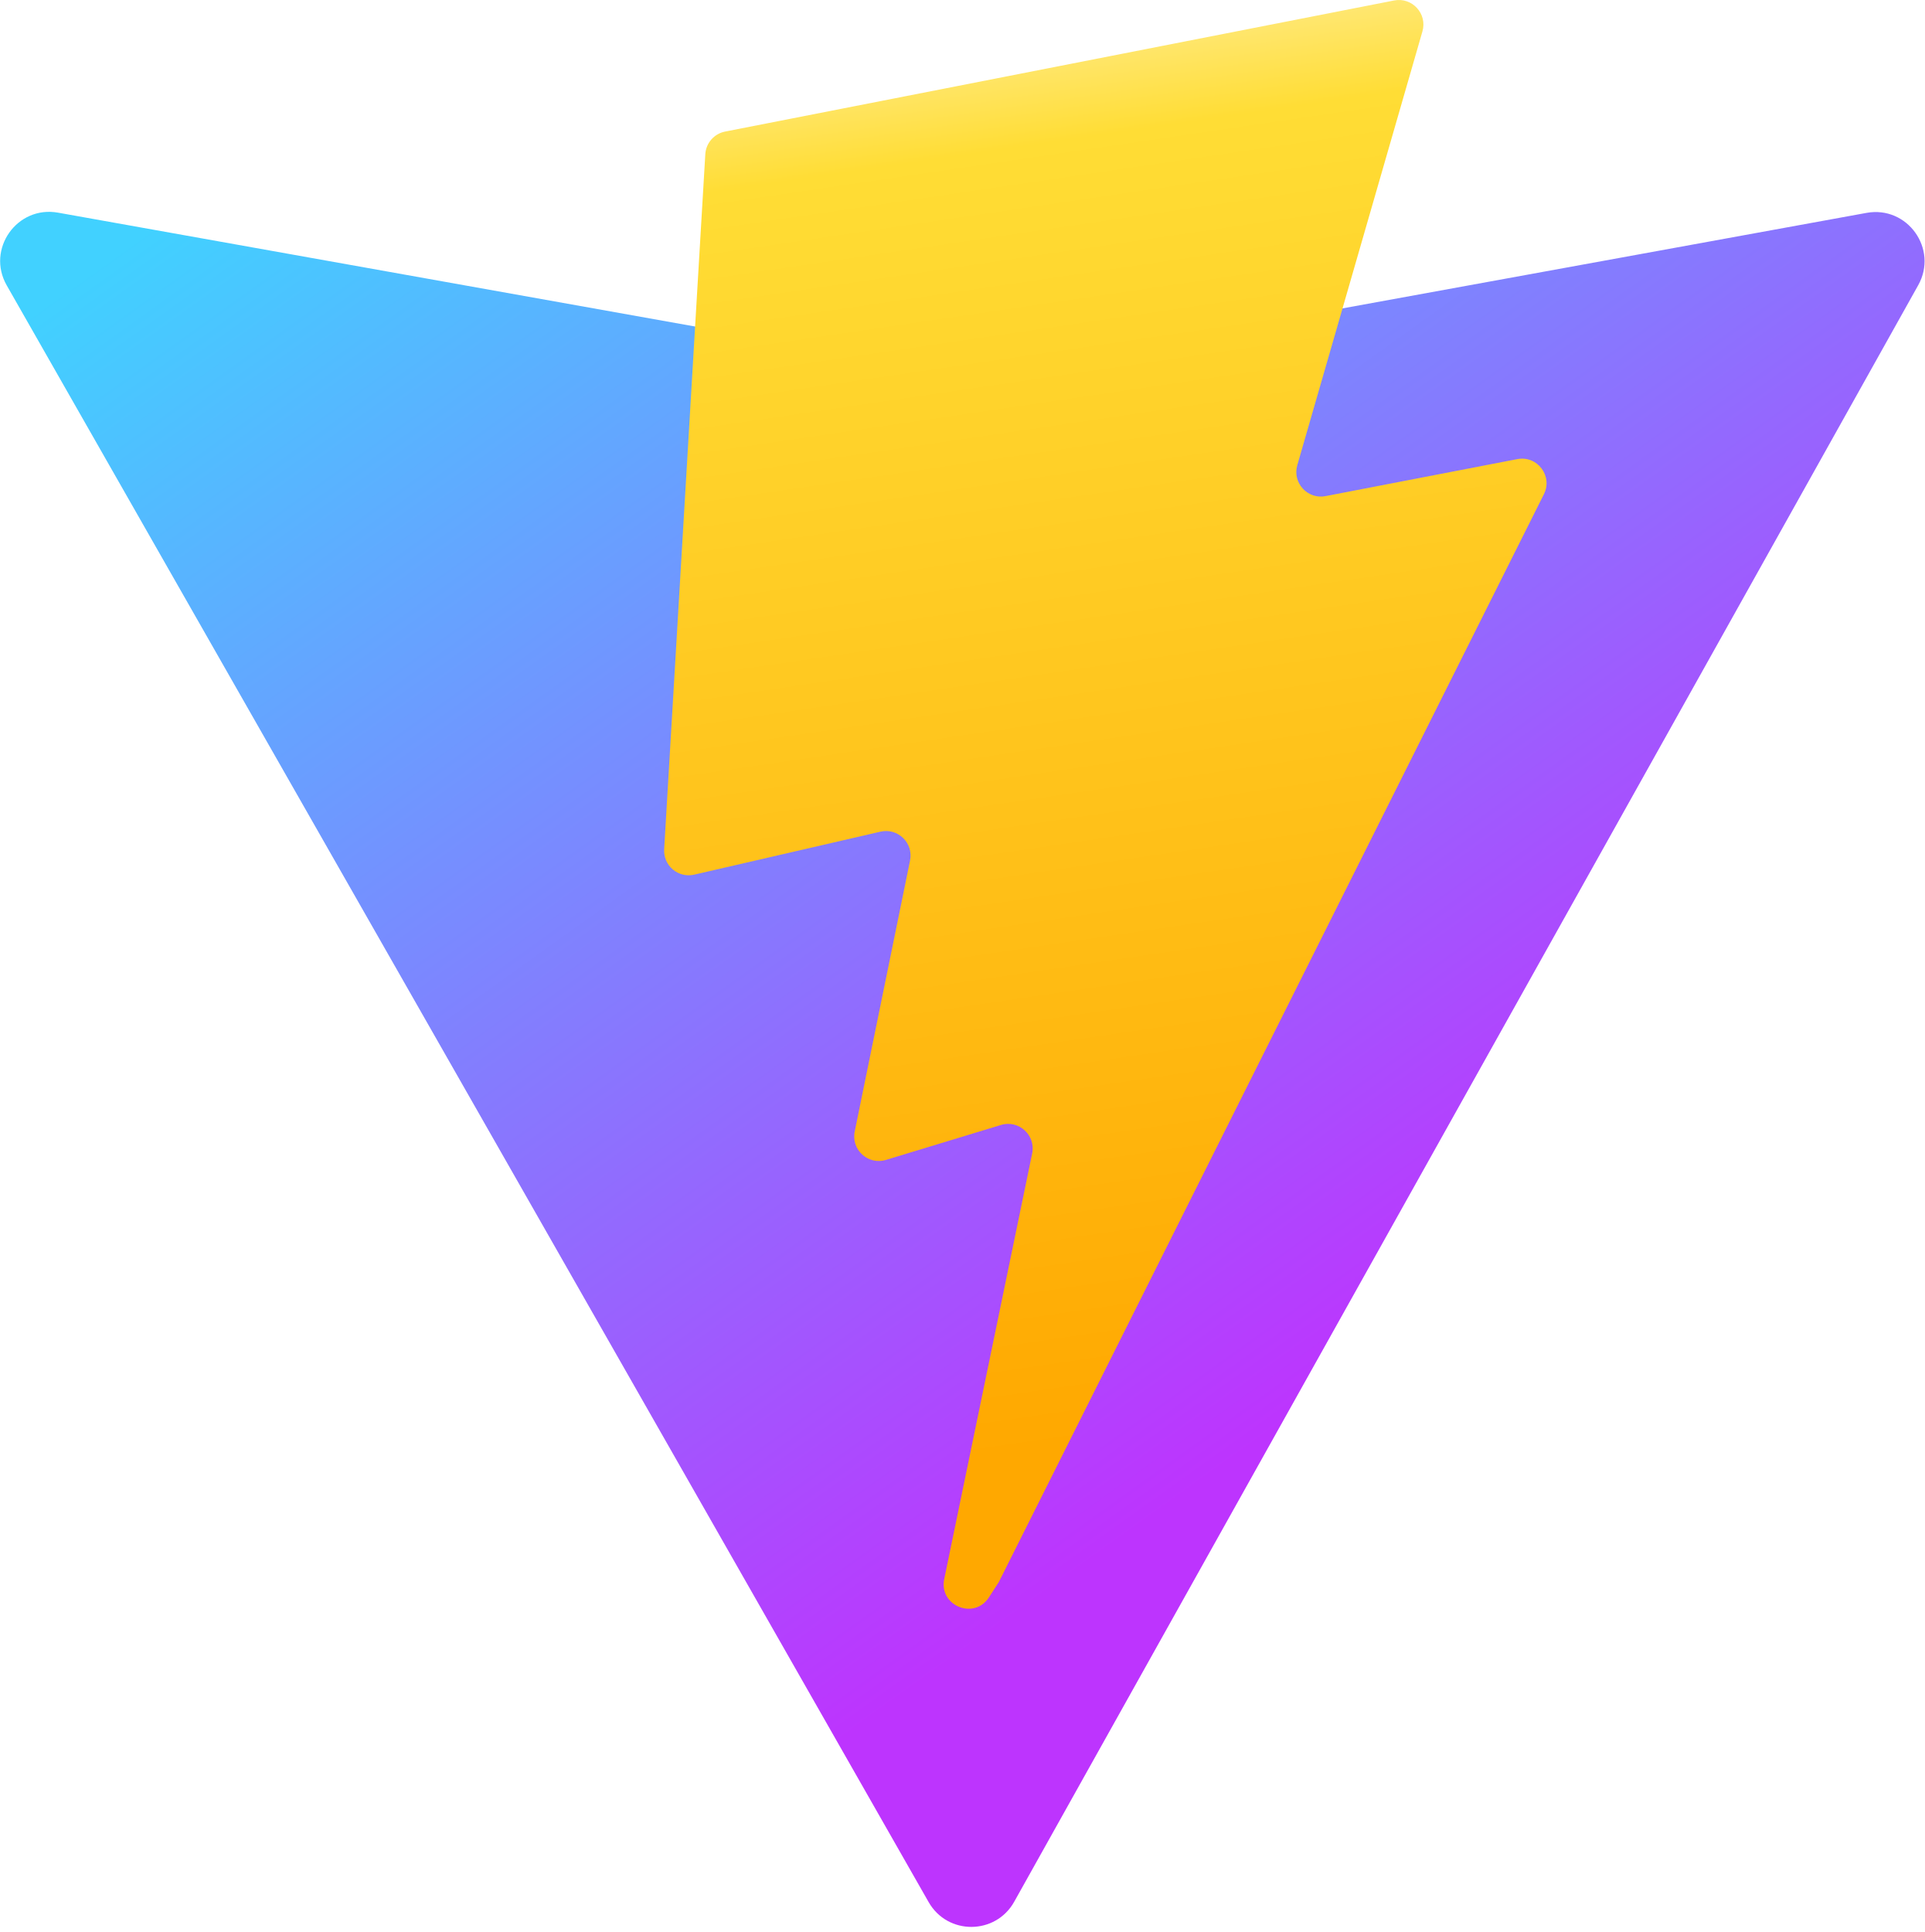
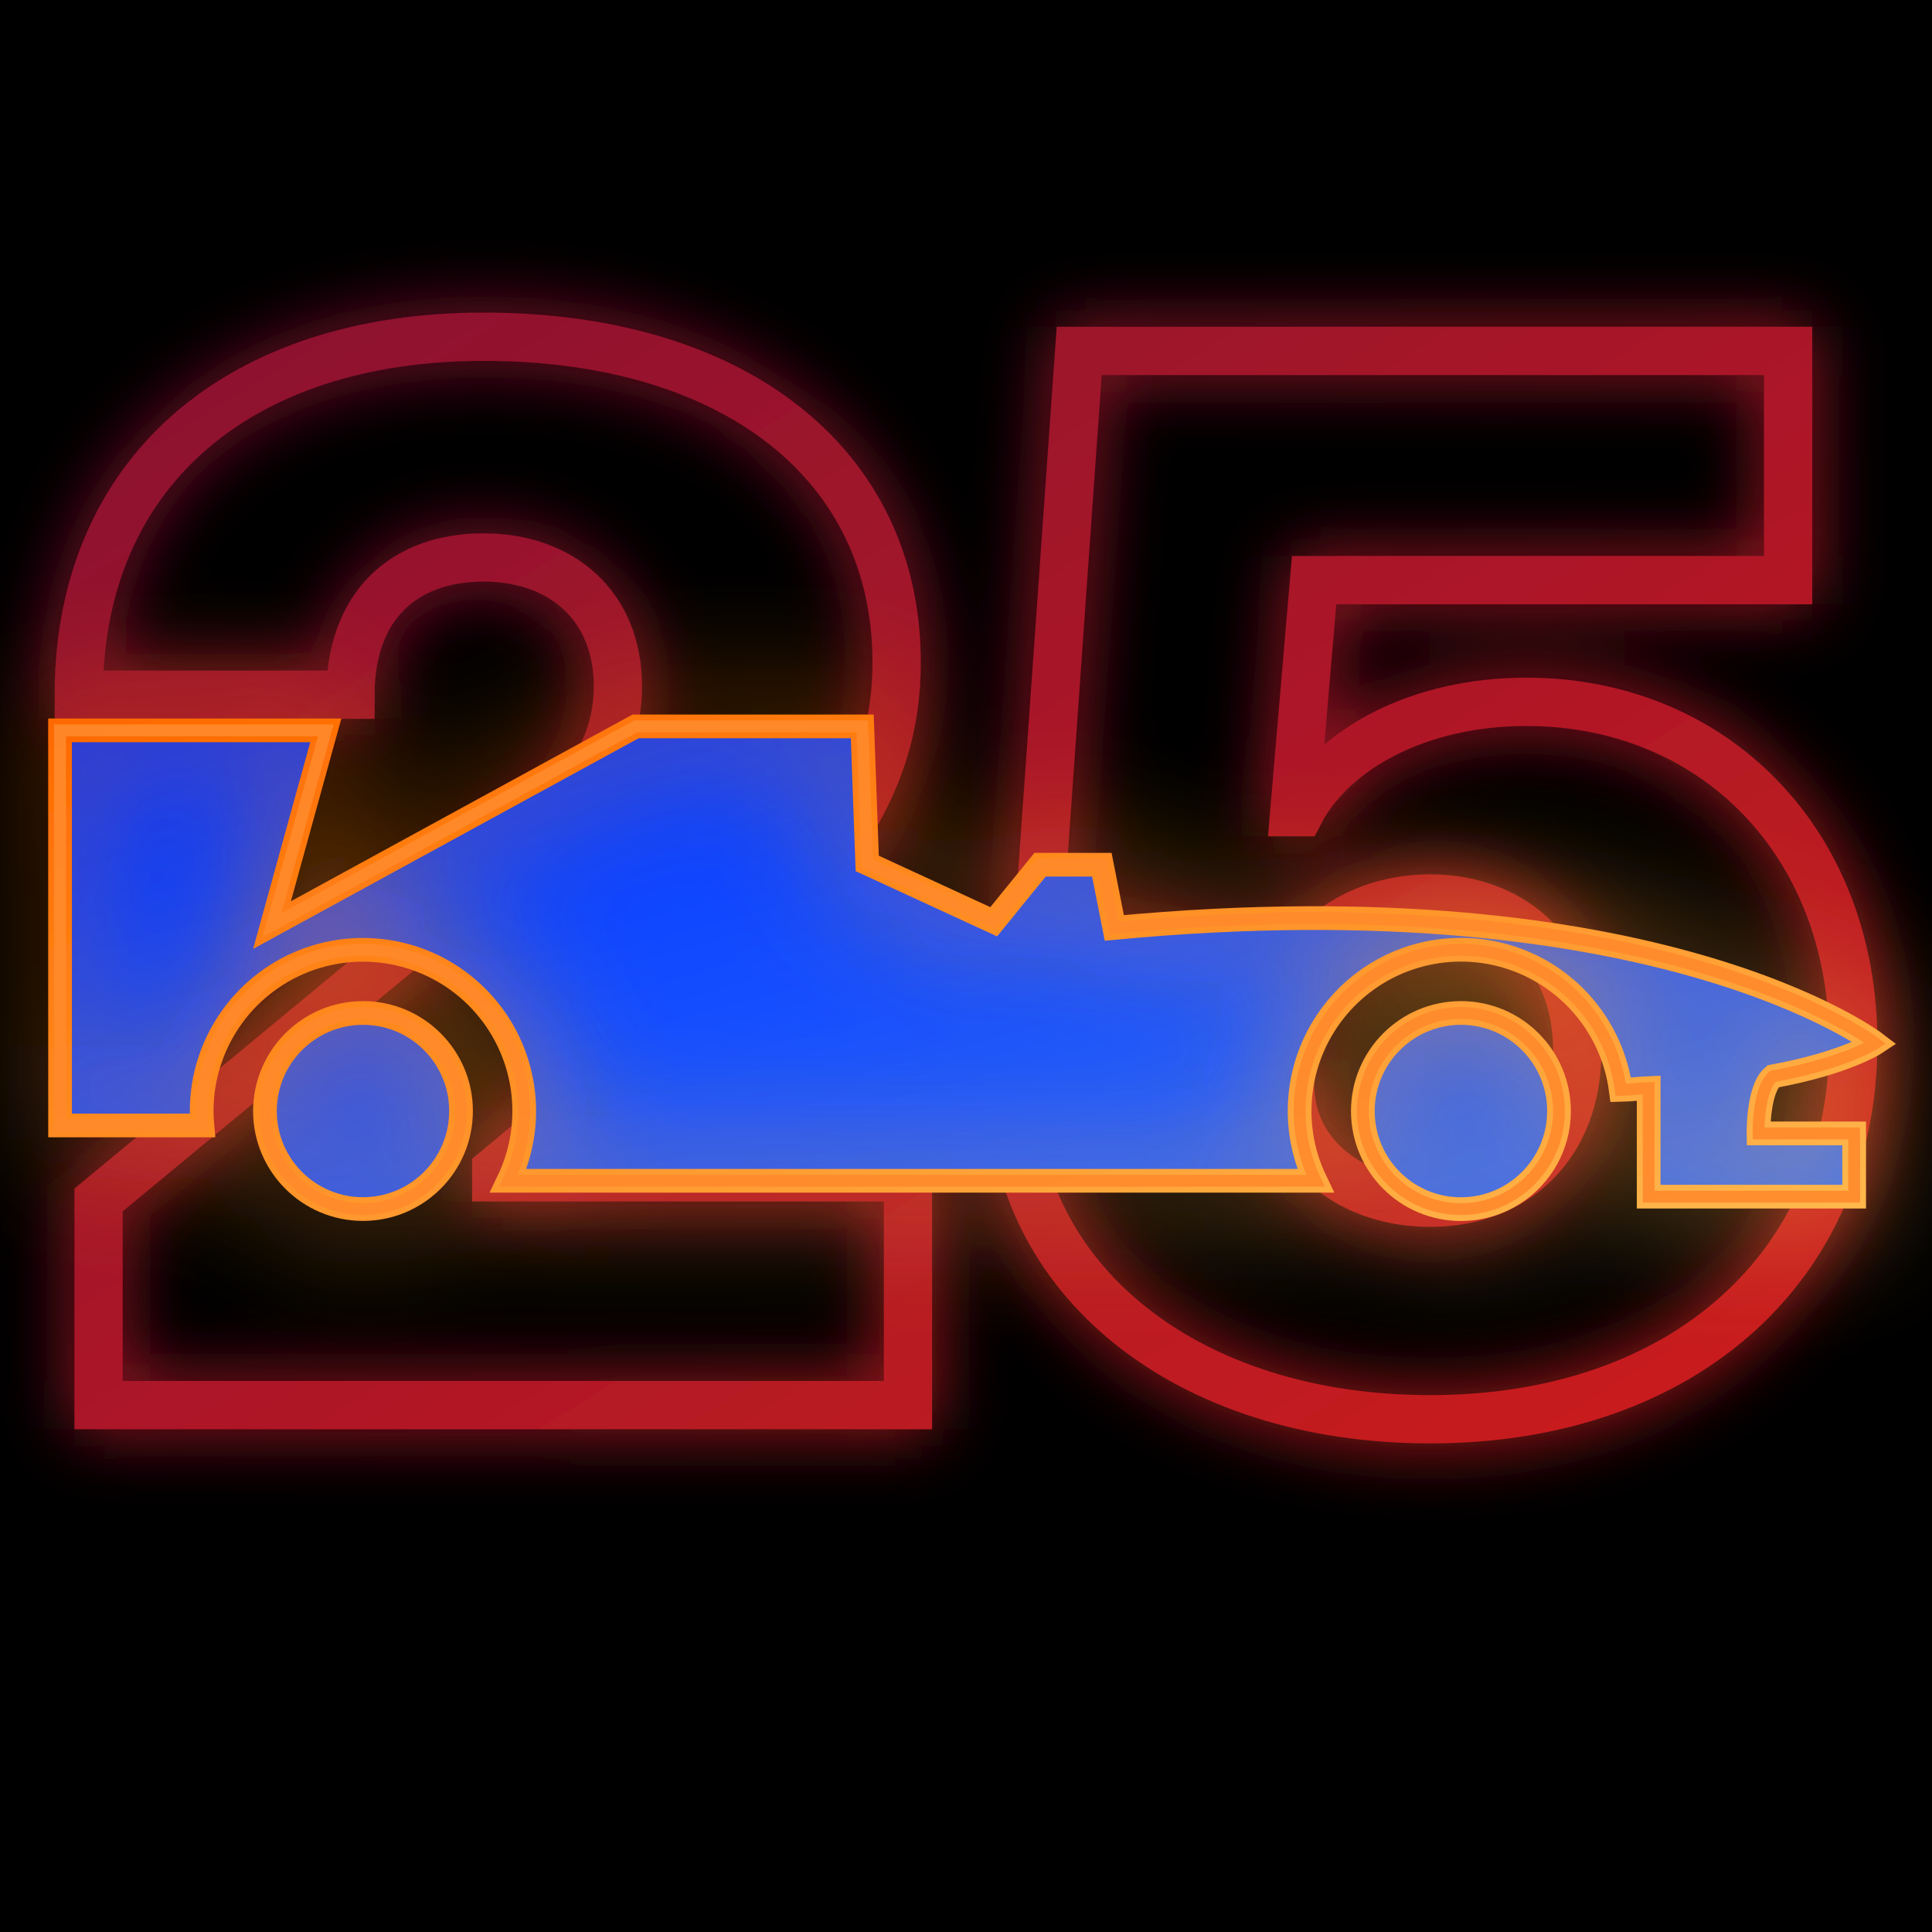
- <svg xmlns="http://www.w3.org/2000/svg" aria-hidden="true" role="img" class="iconify iconify--logos" width="31.88" height="32" preserveAspectRatio="xMidYMid meet" viewBox="0 0 256 257">
+ <svg xmlns="http://www.w3.org/2000/svg" viewBox="-160 -180 880 880" width="1024" height="1024" role="img" aria-label="Neon Grid 25 Icon" preserveAspectRatio="xMidYMid meet" style="overflow:hidden; background:#000">
  <defs>
-     <linearGradient id="IconifyId1813088fe1fbc01fb466" x1="-.828%" x2="57.636%" y1="7.652%" y2="78.411%">
-       <stop offset="0%" stop-color="#41D1FF" />
-       <stop offset="100%" stop-color="#BD34FE" />
+     <linearGradient id="neonGrad25" x1="0" y1="0" x2="1" y2="1">
+       <stop offset="0%" stop-color="#ad163cff" />
+       <stop offset="100%" stop-color="#ff2525ff" />
    </linearGradient>
-     <linearGradient id="IconifyId1813088fe1fbc01fb467" x1="43.376%" x2="50.316%" y1="2.242%" y2="89.03%">
-       <stop offset="0%" stop-color="#FFEA83" />
-       <stop offset="8.333%" stop-color="#FFDD35" />
-       <stop offset="100%" stop-color="#FFA800" />
+     <linearGradient id="blueBody" x1="0" y1="0" x2="1" y2="1">
+       <stop offset="0%" stop-color="#0033FF" />
+       <stop offset="100%" stop-color="#2B6BFF" />
    </linearGradient>
+     <linearGradient id="orangeStroke" x1="0" y1="0" x2="1" y2="1">
+       <stop offset="0%" stop-color="#FF6A00" />
+       <stop offset="100%" stop-color="#FFB84D" />
+     </linearGradient>
+     <filter id="glow" x="-200%" y="-200%" width="600%" height="600%">
+       <feGaussianBlur stdDeviation="16" result="b" />
+       <feMerge>
+         <feMergeNode in="b" />
+         <feMergeNode in="SourceGraphic" />
+       </feMerge>
+     </filter>
+     <filter id="softGlow" x="-200%" y="-200%" width="500%" height="500%">
+       <feGaussianBlur stdDeviation="9" result="s" />
+       <feMerge>
+         <feMergeNode in="s" />
+         <feMergeNode in="SourceGraphic" />
+       </feMerge>
+     </filter>
  </defs>
-   <path fill="url(#IconifyId1813088fe1fbc01fb466)" d="M255.153 37.938L134.897 252.976c-2.483 4.44-8.862 4.466-11.382.048L.875 37.958c-2.746-4.814 1.371-10.646 6.827-9.67l120.385 21.517a6.537 6.537 0 0 0 2.322-.004l117.867-21.483c5.438-.991 9.574 4.796 6.877 9.62Z" />
-   <path fill="url(#IconifyId1813088fe1fbc01fb467)" d="M185.432.063L96.44 17.501a3.268 3.268 0 0 0-2.634 3.014l-5.474 92.456a3.268 3.268 0 0 0 3.997 3.378l24.777-5.718c2.318-.535 4.413 1.507 3.936 3.838l-7.361 36.047c-.495 2.426 1.782 4.5 4.151 3.78l15.304-4.649c2.372-.72 4.652 1.36 4.15 3.788l-11.698 56.621c-.732 3.542 3.979 5.473 5.943 2.437l1.313-2.028l72.516-144.72c1.215-2.423-.88-5.186-3.54-4.672l-25.505 4.922c-2.396.462-4.435-1.77-3.759-4.114l16.646-57.705c.677-2.35-1.37-4.583-3.769-4.113Z" />
+   <rect x="-160" y="-180" width="880" height="880" fill="#000" />
+   <text x="280" y="460" font-family="Poppins, Inter, sans-serif" font-weight="900" font-size="660" text-anchor="middle" fill="none" stroke="url(#neonGrad25)" stroke-width="22" opacity="0.8" filter="url(#glow)">25</text>
+   <g transform="translate(-180,-200) scale(1.8)">
+     <path d="M355.975 292.25a24.82 24.82 0 1 0 24.82-24.81 24.84 24.84 0 0 0-24.82 24.81zm-253-24.81a24.81 24.81 0 1 1-24.82 24.81 24.84 24.84 0 0 1 24.81-24.81zm-76.67-71.52h67.25l-13.61 49.28 92-50.28h57.36l1.26 34.68 32 14.76 11.74-14.44h15.62l3.16 16c137.56-13 192.61 29.17 192.61 29.17s-7.52 5-25.93 8.39c-3.88 3.31-3.66 14.44-3.66 14.44h24.2v16h-52v-27.48c-1.84.07-4.45.41-7.06.47a40.81 40.81 0 1 0-77.25 23h-204.24a40.81 40.81 0 1 0-77.61-17.67c0 1.24.06 2.46.17 3.67h-36z" fill="url(#blueBody)" />
+     <path d="M355.975 292.25a24.82 24.82 0 1 0 24.82-24.81 24.84 24.84 0 0 0-24.82 24.81zm-253-24.81a24.81 24.81 0 1 1-24.82 24.81 24.84 24.84 0 0 1 24.81-24.81zm-76.67-71.52h67.25l-13.61 49.28 92-50.28h57.36l1.26 34.68 32 14.76 11.74-14.44h15.62l3.16 16c137.56-13 192.61 29.17 192.61 29.17s-7.52 5-25.93 8.39c-3.88 3.31-3.66 14.44-3.66 14.44h24.2v16h-52v-27.48c-1.84.07-4.45.41-7.06.47a40.81 40.81 0 1 0-77.25 23h-204.24a40.81 40.81 0 1 0-77.61-17.67c0 1.24.06 2.46.17 3.67h-36z" fill="none" stroke="url(#orangeStroke)" stroke-width="6" filter="url(#glow)" />
+     <path d="M355.975 292.25a24.82 24.82 0 1 0 24.82-24.81 24.84 24.84 0 0 0-24.82 24.81zm-253-24.81a24.81 24.81 0 1 1-24.82 24.81 24.84 24.84 0 0 1 24.81-24.81zm-76.67-71.52h67.25l-13.61 49.28 92-50.28h57.36l1.26 34.68 32 14.76 11.74-14.44h15.62l3.16 16c137.56-13 192.61 29.17 192.61 29.17s-7.52 5-25.93 8.39c-3.88 3.31-3.66 14.44-3.66 14.44h24.2v16h-52v-27.48c-1.84.07-4.45.41-7.06.47a40.81 40.81 0 1 0-77.25 23h-204.24a40.81 40.81 0 1 0-77.61-17.67c0 1.24.06 2.46.17 3.67h-36z" fill="none" stroke="#FF8A2B" stroke-width="3" opacity="0.9" />
+   </g>
</svg>
